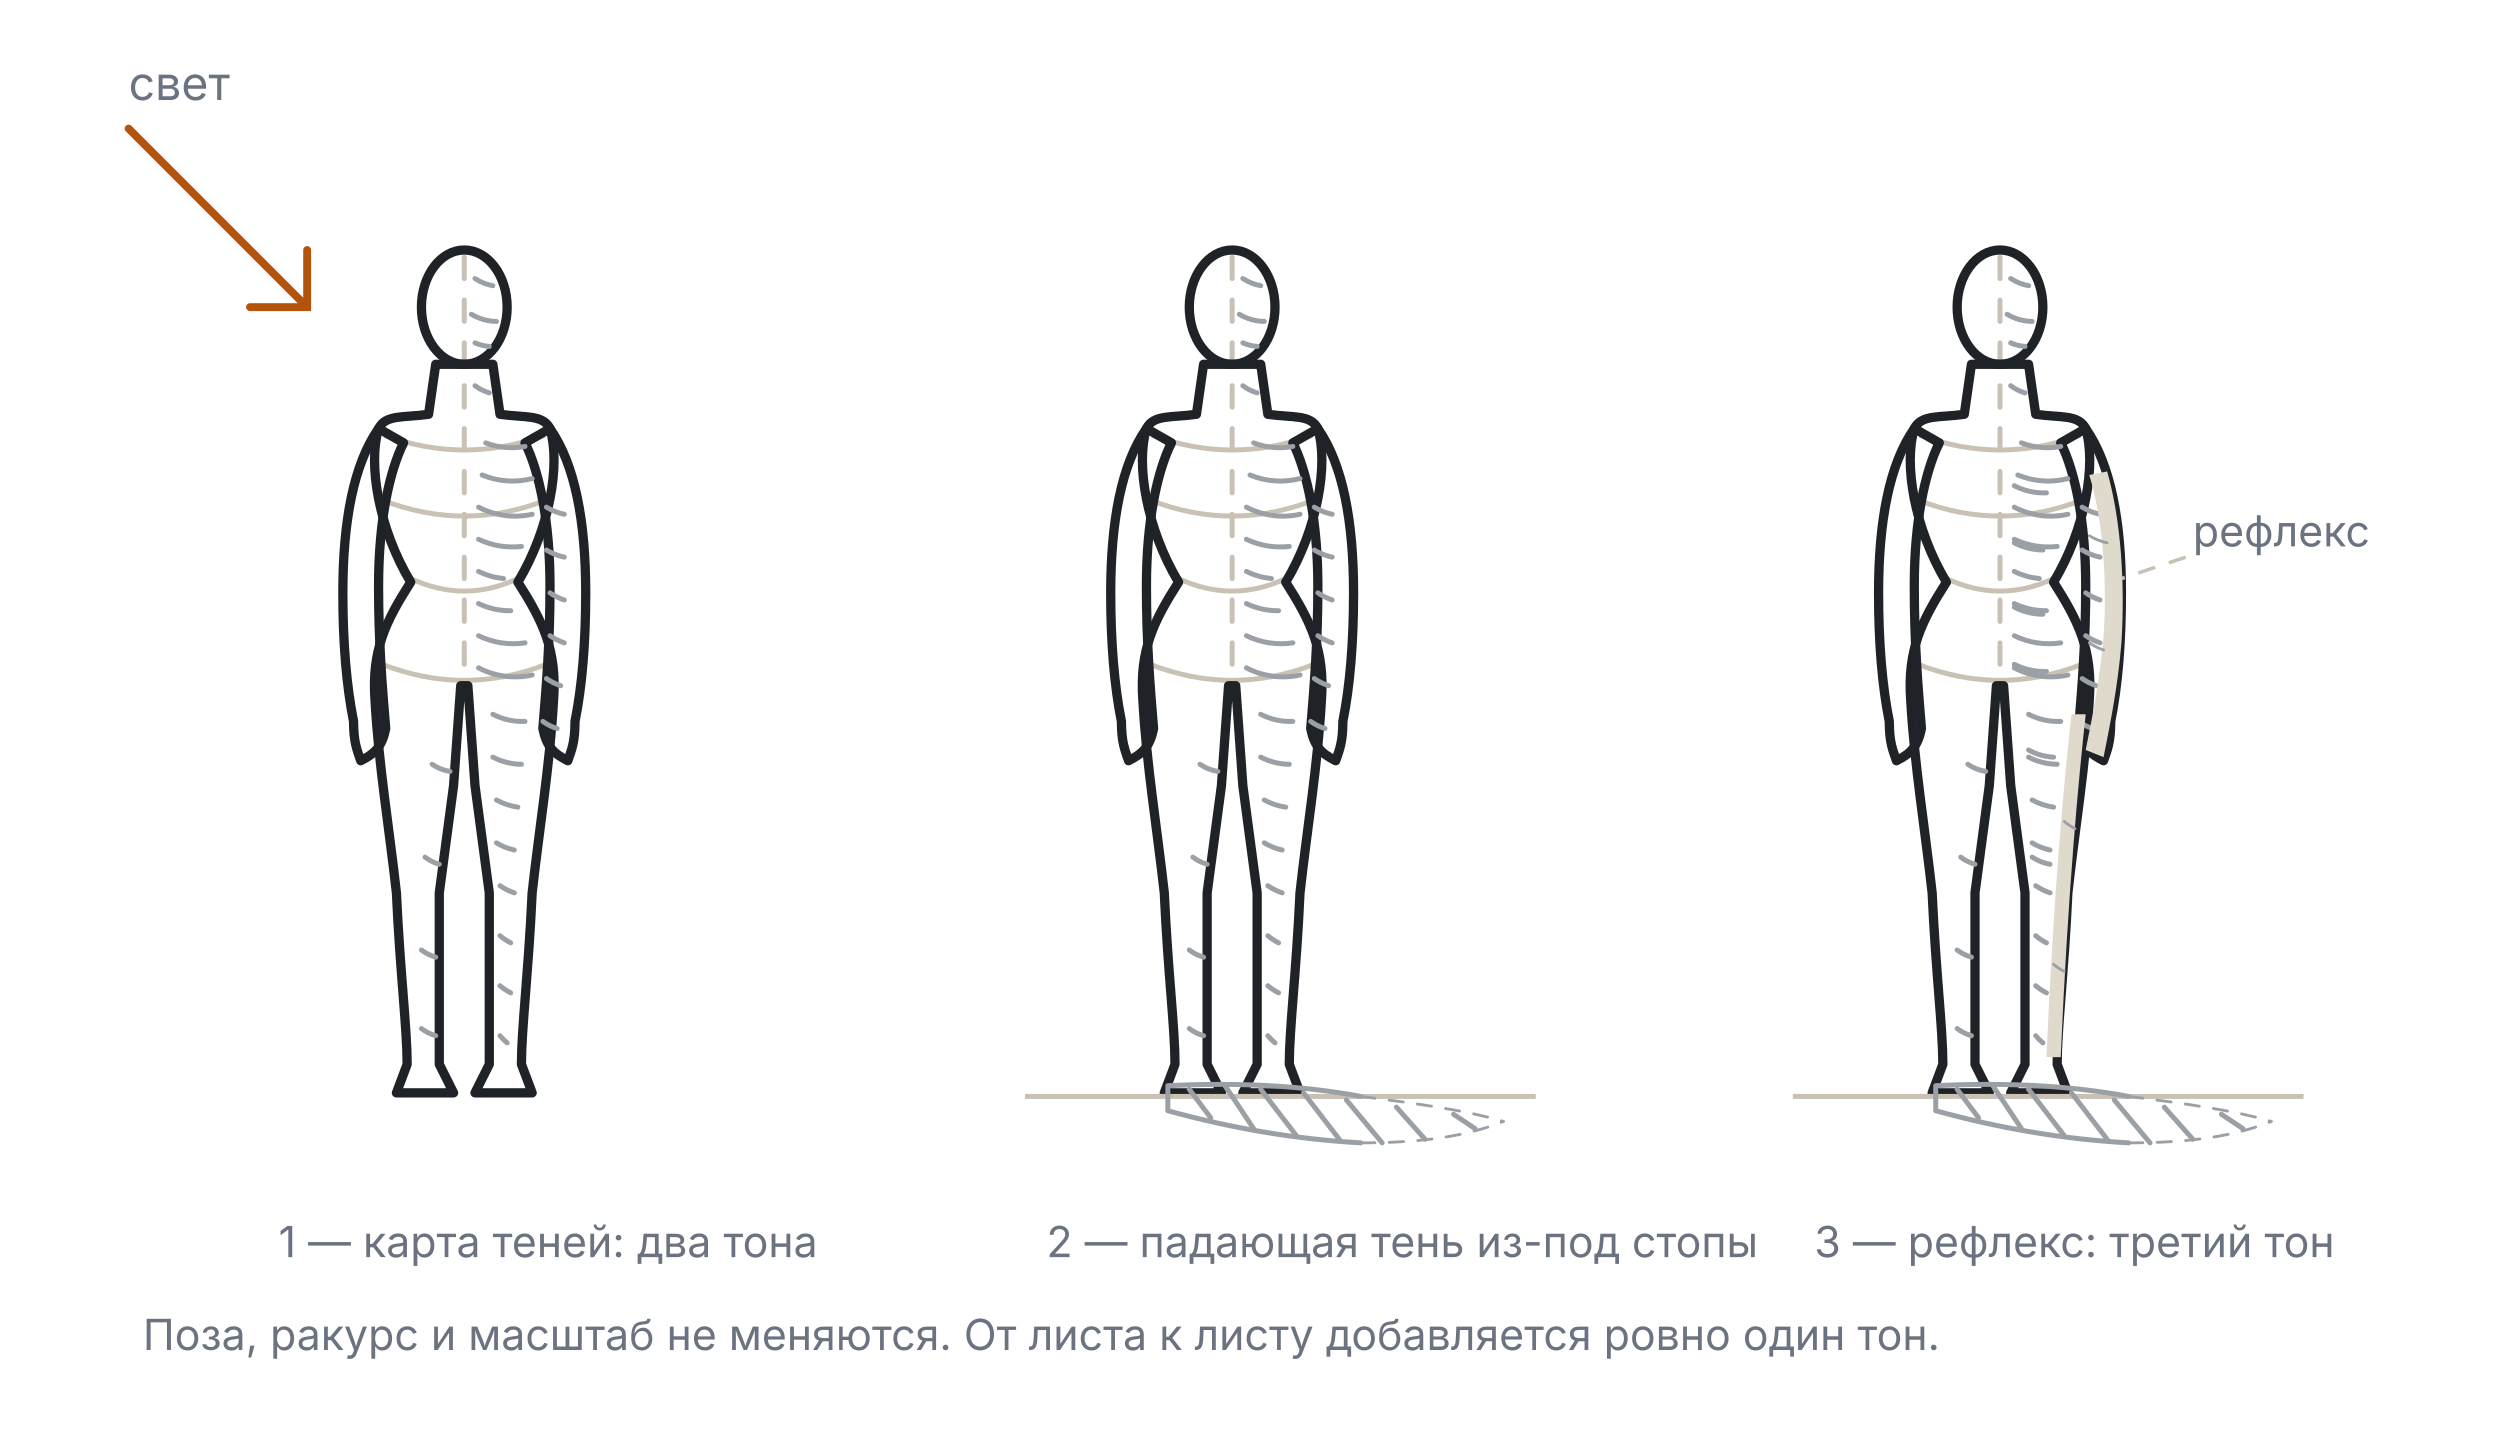
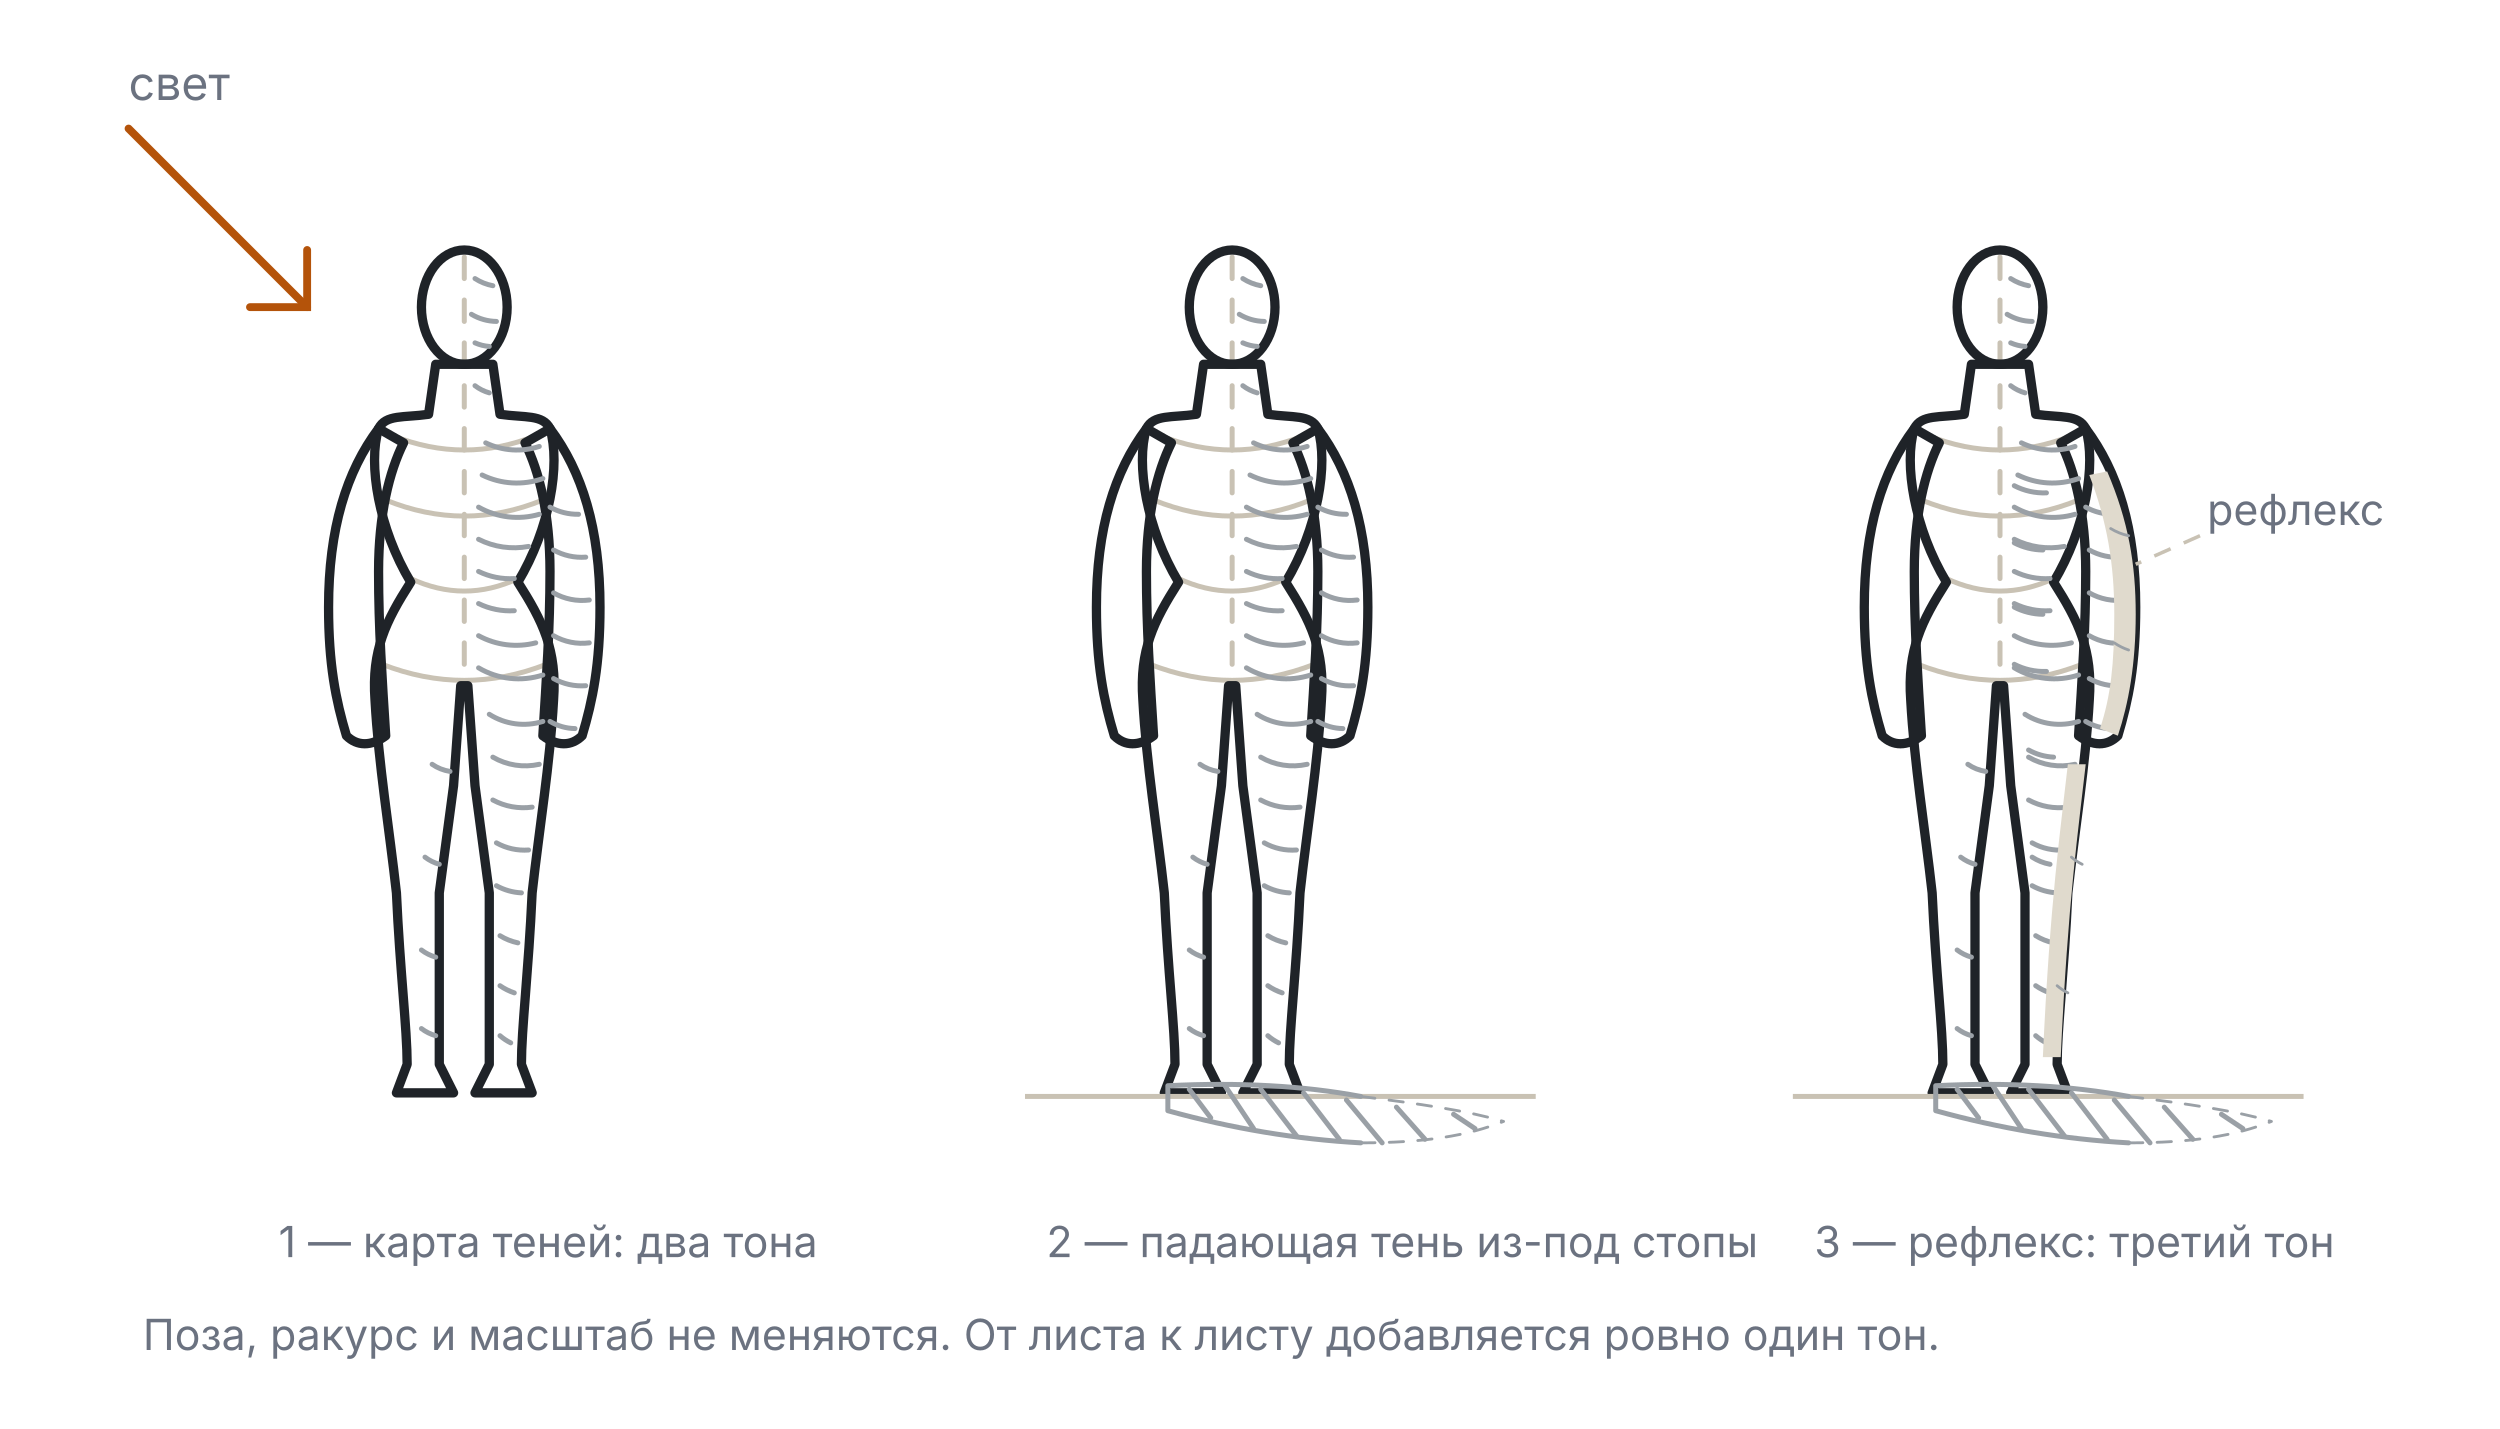
<svg xmlns="http://www.w3.org/2000/svg" xmlns:xlink="http://www.w3.org/1999/xlink" viewBox="0 0 700 400" width="700" height="400">
  <defs>
    <g id="fig">
      <g fill="none" stroke="#c9c2b4" stroke-width="1.4" stroke-linecap="round">
        <path d="M130 72 L130 192" stroke-dasharray="6 6" />
-         <path d="M108 122 Q130 130 152 122 M107 140 Q130 149 153 140 M115 162 Q130 169 145 162 M107 186 Q130 195 153 186" />
+         <path d="M110 122 Q130 130 150 122 M108 140 Q130 149 152 140 M115 162 Q130 169 145 162 M107 186 Q130 195 153 186" />
      </g>
      <g fill="none" stroke="#1f2328" stroke-width="2.6" stroke-linejoin="round">
        <ellipse cx="130" cy="86" rx="12" ry="16" />
        <path d="M122 102 L120 116 C113 117 108 116 106 120 C103 130 106 148 115 163                  C108 174 104 182 105 196 C106 214 109 232 111 250 C112 272 114 288 114 298                  L111 306 L127 306 L123 298 L123 250 L127 220 L129 192                  L131 192 L133 220 L137 250 L137 298 L133 306 L149 306 L146 298                  C146 288 148 272 149 250 C151 232 154 214 155 196 C156 182 152 174 145 163                  C154 148 157 130 154 120 C152 116 147 117 140 116 L138 102 Z" />
-         <path d="M106 120 C99 130 96 146 96 166 C96 180 97 192 99 202 C99 208 100 210 101 213                  C105 211 107 209 108 204 C107 192 106 180 106 164 C106 146 109 132 113 124 Z" />
-         <path d="M154 120 C161 130 164 146 164 166 C164 180 163 192 161 202 C161 208 160 210 159 213                  C155 211 153 209 152 204 C153 192 154 180 154 164 C154 146 151 132 147 124 Z" />
+         <path d="M106 120 C97 132 92 148 92 170 C92 186 94 196 97 206 C100 209 104 209 108 206                  C107 190 106 176 106 160 C106 144 109 132 113 124 Z" />
+         <path d="M154 120 C163 132 168 148 168 170 C168 186 166 196 163 206 C160 209 156 209 152 206                  C153 190 154 176 154 160 C154 144 151 132 147 124 Z" />
      </g>
    </g>
    <g id="core" fill="none" stroke="#9aa0a6" stroke-width="1.4" stroke-linecap="round">
      <path d="M133 78 A 14 14 0 0 0 138 80 M132 88 A 14 14 0 0 0 139 90 M133 96 A 12 12 0 0 0 137 97 M133 108 A 12 12 0 0 0 137 110" />
-       <path d="M136 124 A 20 20 0 0 0 147 125 M135 133 A 22 22 0 0 0 149 134 M134 142 A 22 22 0 0 0 149 144" />
-       <path d="M134 151 A 22 22 0 0 0 146 153 M134 160 A 20 20 0 0 0 141 162 M134 169 A 20 20 0 0 0 143 171" />
-       <path d="M134 178 A 22 22 0 0 0 147 180 M134 187 A 22 22 0 0 0 149 189" />
-       <path d="M153 142 A 16 16 0 0 0 158 144 M153 154 A 16 16 0 0 0 158 156 M154 166 A 16 16 0 0 0 158 168" />
-       <path d="M154 178 A 16 16 0 0 0 158 180 M153 190 A 16 16 0 0 0 157 192 M152 202 A 14 14 0 0 0 156 204" />
-       <path d="M138 200 A 18 18 0 0 0 147 202 M138 212 A 18 18 0 0 0 146 214 M139 224 A 18 18 0 0 0 145 226" />
-       <path d="M139 236 A 16 16 0 0 0 144 238 M140 248 A 16 16 0 0 0 144 250 M140 262 A 16 16 0 0 0 143 264" />
-       <path d="M140 276 A 16 16 0 0 0 143 278 M140 290 A 14 14 0 0 0 142 292" />
+       <path d="M136 124 A 20 20 0 0 0 151 125 M135 133 A 22 22 0 0 0 152 134 M134 142 A 22 22 0 0 0 151 144" />
+       <path d="M134 151 A 22 22 0 0 0 148 153 M134 160 A 20 20 0 0 0 144 162 M134 169 A 20 20 0 0 0 144 171" />
+       <path d="M134 178 A 22 22 0 0 0 150 180 M134 187 A 22 22 0 0 0 152 189" />
+       <path d="M154 142 A 16 16 0 0 0 162 144 M155 154 A 16 16 0 0 0 164 156 M155 166 A 16 16 0 0 0 165 168" />
+       <path d="M155 178 A 16 16 0 0 0 165 180 M155 190 A 16 16 0 0 0 164 192 M154 202 A 14 14 0 0 0 161 204" />
+       <path d="M137 200 A 18 18 0 0 0 152 202 M138 212 A 18 18 0 0 0 151 214 M138 224 A 18 18 0 0 0 149 226" />
+       <path d="M139 236 A 16 16 0 0 0 148 238 M139 248 A 16 16 0 0 0 146 250 M140 262 A 16 16 0 0 0 145 264" />
+       <path d="M140 276 A 16 16 0 0 0 144 278 M140 290 A 14 14 0 0 0 143 292" />
      <path d="M121 214 A 12 12 0 0 0 126 216 M119 240 A 12 12 0 0 0 123 242 M118 266 A 12 12 0 0 0 122 268 M118 288 A 12 12 0 0 0 122 290" />
    </g>
    <g id="cast">
      <line x1="72" y1="307" x2="215" y2="307" stroke="#c9c2b4" stroke-width="1.4" />
      <g fill="none" stroke="#9aa0a6" stroke-linecap="round">
        <path d="M112 304 L112 311 M112 304 C132 303 150 304 166 307 M112 311 C130 316 148 319 166 320" stroke-width="1.4" />
        <path d="M166 307 C182 309 196 311 206 314 M166 320 C184 320 196 318 206 314" stroke-width="0.8" stroke-dasharray="4 4" />
        <path d="M118 305 L124 313 M128 304 L136 316 M138 305 L148 318 M150 306 L160 319" stroke-width="1.4" />
        <path d="M162 308 L172 320 M176 310 L184 319 M192 312 L198 316" stroke-width="1.4" />
      </g>
    </g>
    <g id="refl">
-       <path d="M160 132 C164 146 165 164 164 180 C163 192 161 202 159 212 L154 210                C156 200 158 190 159 178 C160 164 159 146 155 133 Z" fill="#e0dacd" />
-       <path d="M154 200 C152 218 149 250 147 296 L143 296 C145 250 148 218 150 200 Z" fill="#e0dacd" />
+       <path d="M160 132 C166 146 168 158 168 172 C168 186 166 197 163 206 L158 204                C161 195 162 186 162 172 C162 158 160 146 155 133 Z" fill="#e0dacd" />
+       <path d="M154 214 C152 232 149 252 147 296 L142 296 C144 252 147 232 149 214 Z" fill="#e0dacd" />
      <g fill="none" stroke="#9aa0a6" stroke-linecap="round">
        <path d="M134 136 A 18 18 0 0 0 143 138 M134 152 A 18 18 0 0 0 142 154 M134 170 A 18 18 0 0 0 142 172" stroke-width="1.4" />
        <path d="M134 186 A 18 18 0 0 0 143 188 M138 210 A 16 16 0 0 0 145 212 M139 240 A 14 14 0 0 0 144 242" stroke-width="1.4" />
-         <path d="M155 150 A 16 16 0 0 0 160 152 M155 180 A 16 16 0 0 0 159 182 M148 230 A 14 14 0 0 0 151 232 M145 270 A 14 14 0 0 0 148 272" stroke-width="0.8" />
+         <path d="M161 148 A 16 16 0 0 0 166 150 M162 180 A 16 16 0 0 0 166 182 M150 240 A 14 14 0 0 0 153 242 M146 276 A 14 14 0 0 0 149 278" stroke-width="0.8" />
      </g>
-       <line x1="182" y1="156" x2="164" y2="162" stroke="#c9c2b4" stroke-width="1" stroke-dasharray="5 4" />
-       <text x="184" y="153" font-family="Inter, sans-serif" font-size="12" fill="#6b7280">рефлекс</text>
+       <line x1="186" y1="150" x2="168" y2="158" stroke="#c9c2b4" stroke-width="1" stroke-dasharray="5 4" />
+       <text x="188" y="147" font-family="Inter, sans-serif" font-size="12" fill="#6b7280">рефлекс</text>
    </g>
  </defs>
  <g stroke="#b4530a" stroke-width="2.2" fill="none" stroke-linecap="round">
    <line x1="36" y1="36" x2="86" y2="86" />
    <path d="M70 86 L86 86 L86 70" />
  </g>
  <text x="36" y="28" font-family="Inter, sans-serif" font-size="13" fill="#6b7280">свет</text>
  <use xlink:href="#fig" />
  <use xlink:href="#core" />
  <use xlink:href="#fig" x="215" />
  <use xlink:href="#core" x="215" />
  <use xlink:href="#cast" x="215" />
  <use xlink:href="#fig" x="430" />
  <use xlink:href="#core" x="430" />
  <use xlink:href="#cast" x="430" />
  <use xlink:href="#refl" x="430" />
  <g font-family="Inter, sans-serif" font-size="12" fill="#6b7280">
    <text x="78" y="352">1 — карта теней: два тона</text>
    <text x="293" y="352">2 — падающая тень из-под стопы</text>
    <text x="508" y="352">3 — рефлекс: третий тон</text>
    <text x="40" y="378">Поза, ракурс и масштаб не меняются. От листа к листу добавляется ровно один тон.</text>
  </g>
</svg>
